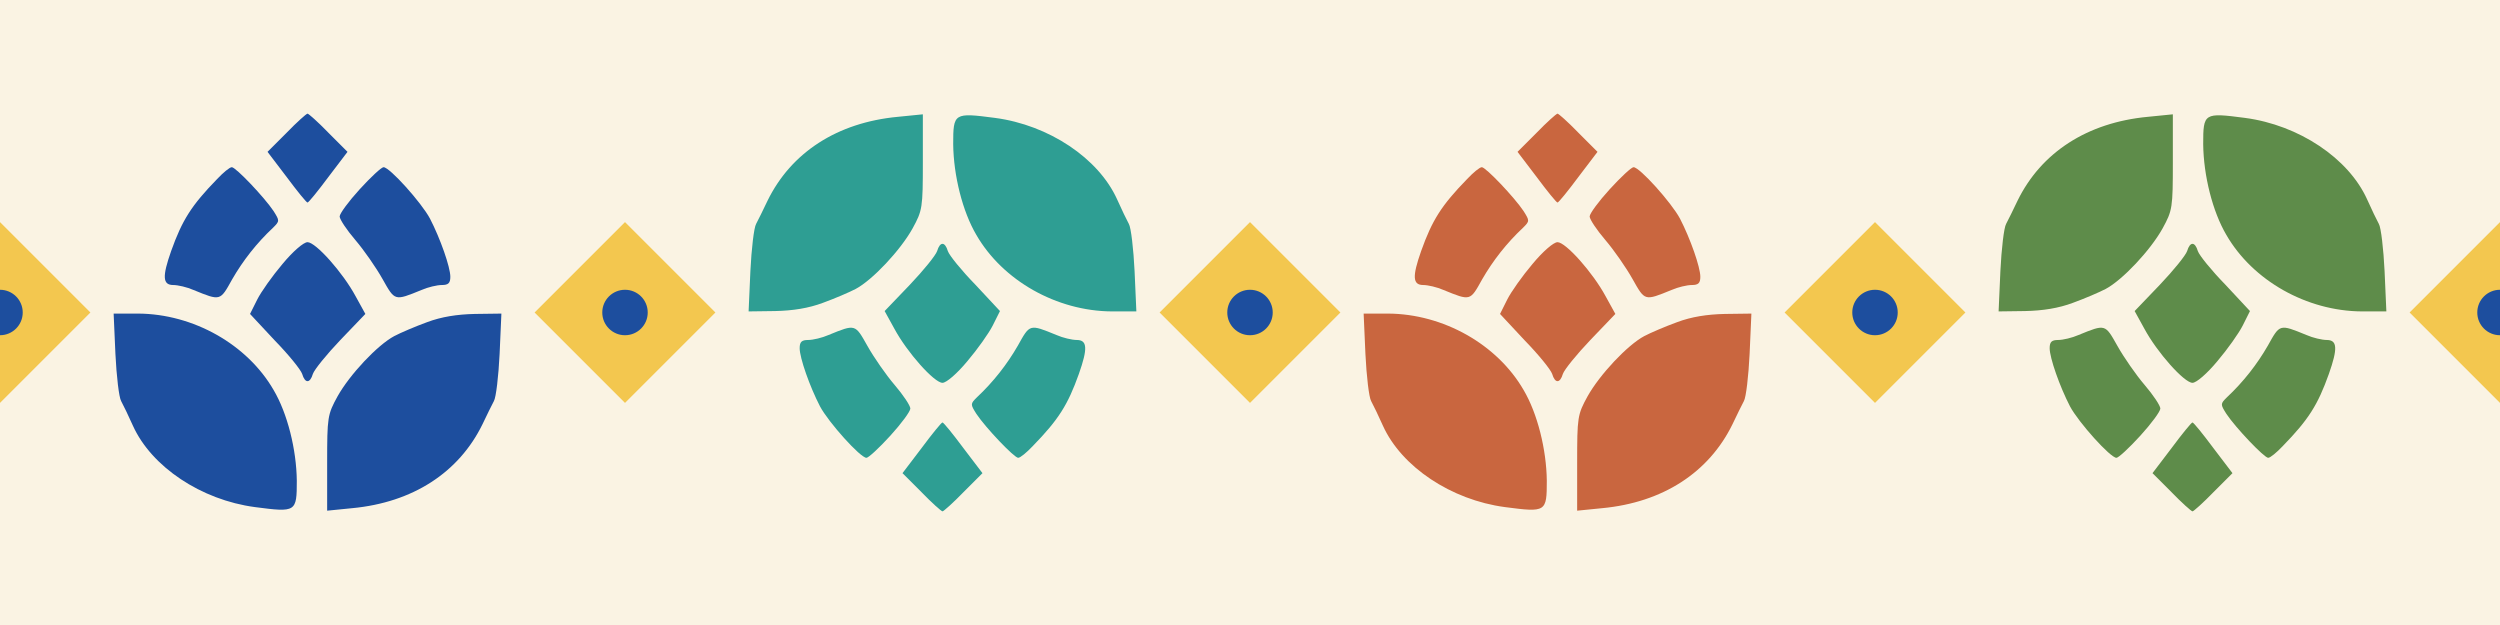
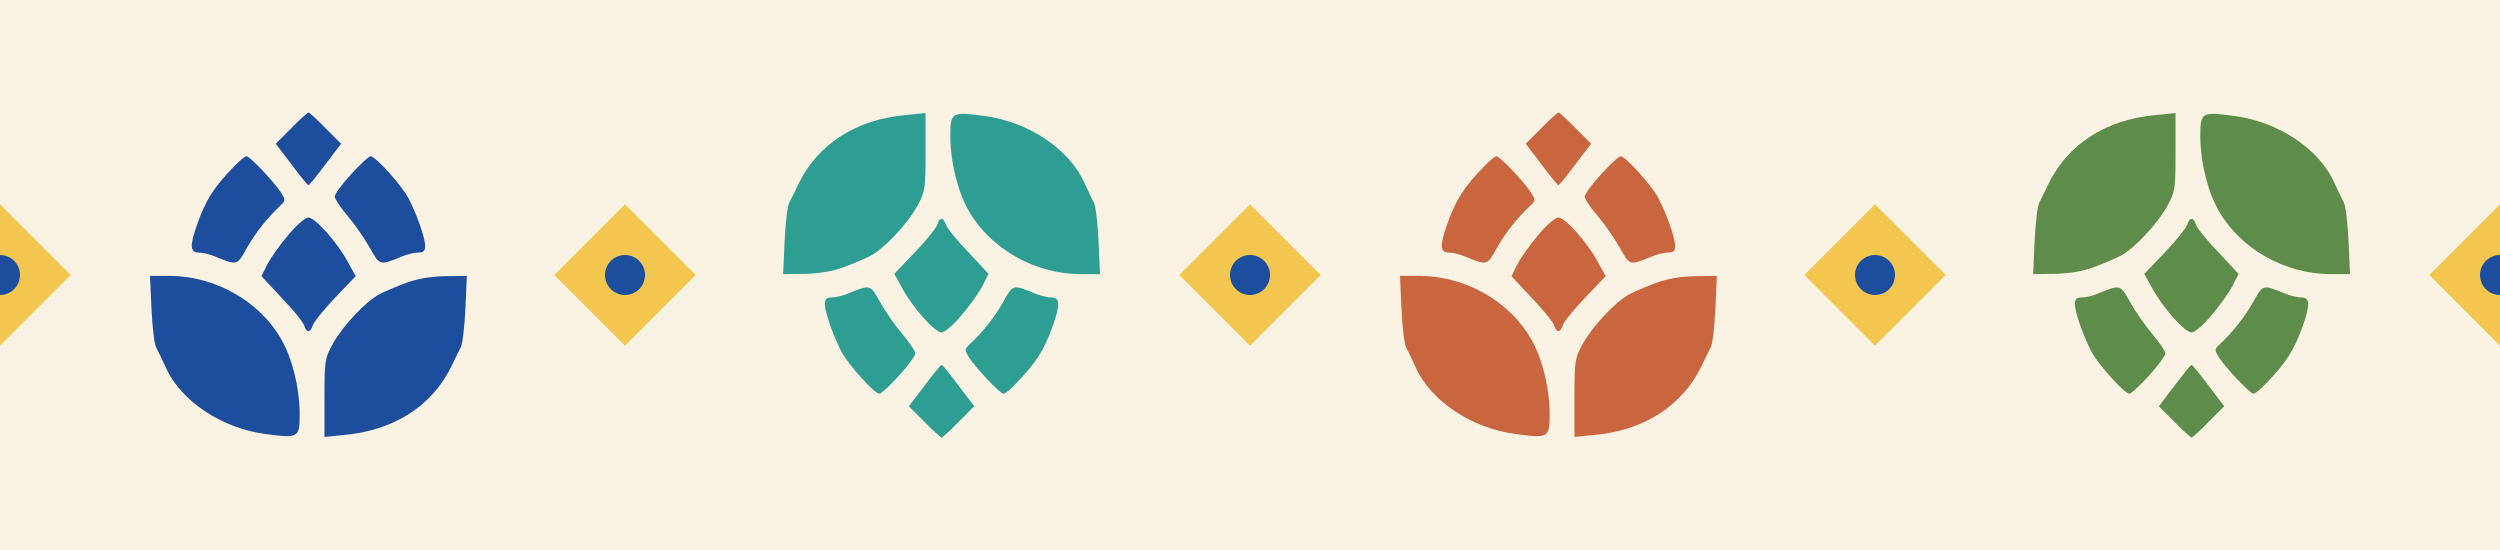
- <svg xmlns="http://www.w3.org/2000/svg" width="176" height="44" viewBox="0 0 176 44">
+ <svg xmlns="http://www.w3.org/2000/svg" width="200" height="44" viewBox="0 0 200 44">
  <defs>
    <symbol id="b" viewBox="0 0 33 33">
      <g transform="matrix(0.0296251,0,0,-0.0296251,-15.0199,34.9576)">
        <path d="M991,1126L938,1073L992,1002C1021,963 1047,931 1050,931C1053,931 1079,963 1108,1002L1162,1073L1109,1126C1080,1156 1053,1180 1050,1180C1047,1180 1020,1156 991,1126Z M797,997C725,923 699,882 668,795C643,724 644,700 674,700C687,700 713,694 731,686C807,655 805,655 839,716C869,768 907,817 954,861C972,879 972,880 955,907C929,946 849,1030 838,1030C832,1030 814,1015 797,997Z M1196,968C1165,934 1140,900 1140,892C1140,884 1160,854 1184,826C1208,798 1242,749 1260,717C1295,655 1293,655 1369,686C1387,694 1413,700 1426,700C1444,700 1450,705 1450,723C1450,750 1422,830 1393,886C1369,931 1280,1030 1263,1030C1257,1030 1227,1002 1196,968Z M980,759C952,726 920,681 909,659L889,619L958,545C997,505 1031,463 1035,451C1043,424 1057,424 1065,451C1069,463 1103,505 1142,546L1212,619L1185,668C1149,735 1073,820 1050,820C1039,820 1009,794 980,759Z M512,507C515,445 522,385 528,375C534,364 549,333 561,306C613,191 752,98 903,78C1018,63 1020,64 1020,152C1019,239 994,340 955,406C881,534 730,619 576,620L507,620L512,507Z M1385,596C1352,584 1310,566 1293,557C1246,532 1168,449 1134,388C1106,337 1105,330 1105,201L1105,68L1175,75C1345,91 1474,175 1540,310C1552,335 1566,364 1572,375C1578,385 1585,445 1588,507L1593,620L1519,619C1469,618 1425,611 1385,596Z" />
      </g>
    </symbol>
    <g id="e">
-       <rect x="-4.5" y="-4.5" width="9" height="9" transform="rotate(45)" fill="#F3C74F" />
+       <rect x="-4" y="-4" width="8" height="8" transform="rotate(45)" fill="#F3C74F" />
      <circle r="1.6" fill="#1D4E9E" />
    </g>
  </defs>
-   <rect width="176" height="44" fill="#FAF3E3" />
-   <use href="#b" x="8" y="8" width="28" height="28" fill="#1D4E9E" />
-   <use href="#b" x="52" y="8" width="28" height="28" fill="#2E9E93" transform="rotate(180 66 22)" />
-   <use href="#b" x="96" y="8" width="28" height="28" fill="#C9663F" />
-   <use href="#b" x="140" y="8" width="28" height="28" fill="#5E8C4A" transform="rotate(180 154 22)" />
+   <rect width="200" height="44" fill="#FAF3E3" />
+   <use href="#b" x="12" y="9" width="26" height="26" fill="#1D4E9E" />
+   <use href="#b" x="62" y="9" width="26" height="26" fill="#2E9E93" transform="rotate(180 75 22)" />
+   <use href="#b" x="112" y="9" width="26" height="26" fill="#C9663F" />
+   <use href="#b" x="162" y="9" width="26" height="26" fill="#5E8C4A" transform="rotate(180 175 22)" />
  <use href="#e" x="0" y="22" />
-   <use href="#e" x="44" y="22" />
-   <use href="#e" x="88" y="22" />
-   <use href="#e" x="132" y="22" />
-   <use href="#e" x="176" y="22" />
+   <use href="#e" x="50" y="22" />
+   <use href="#e" x="100" y="22" />
+   <use href="#e" x="150" y="22" />
+   <use href="#e" x="200" y="22" />
</svg>
